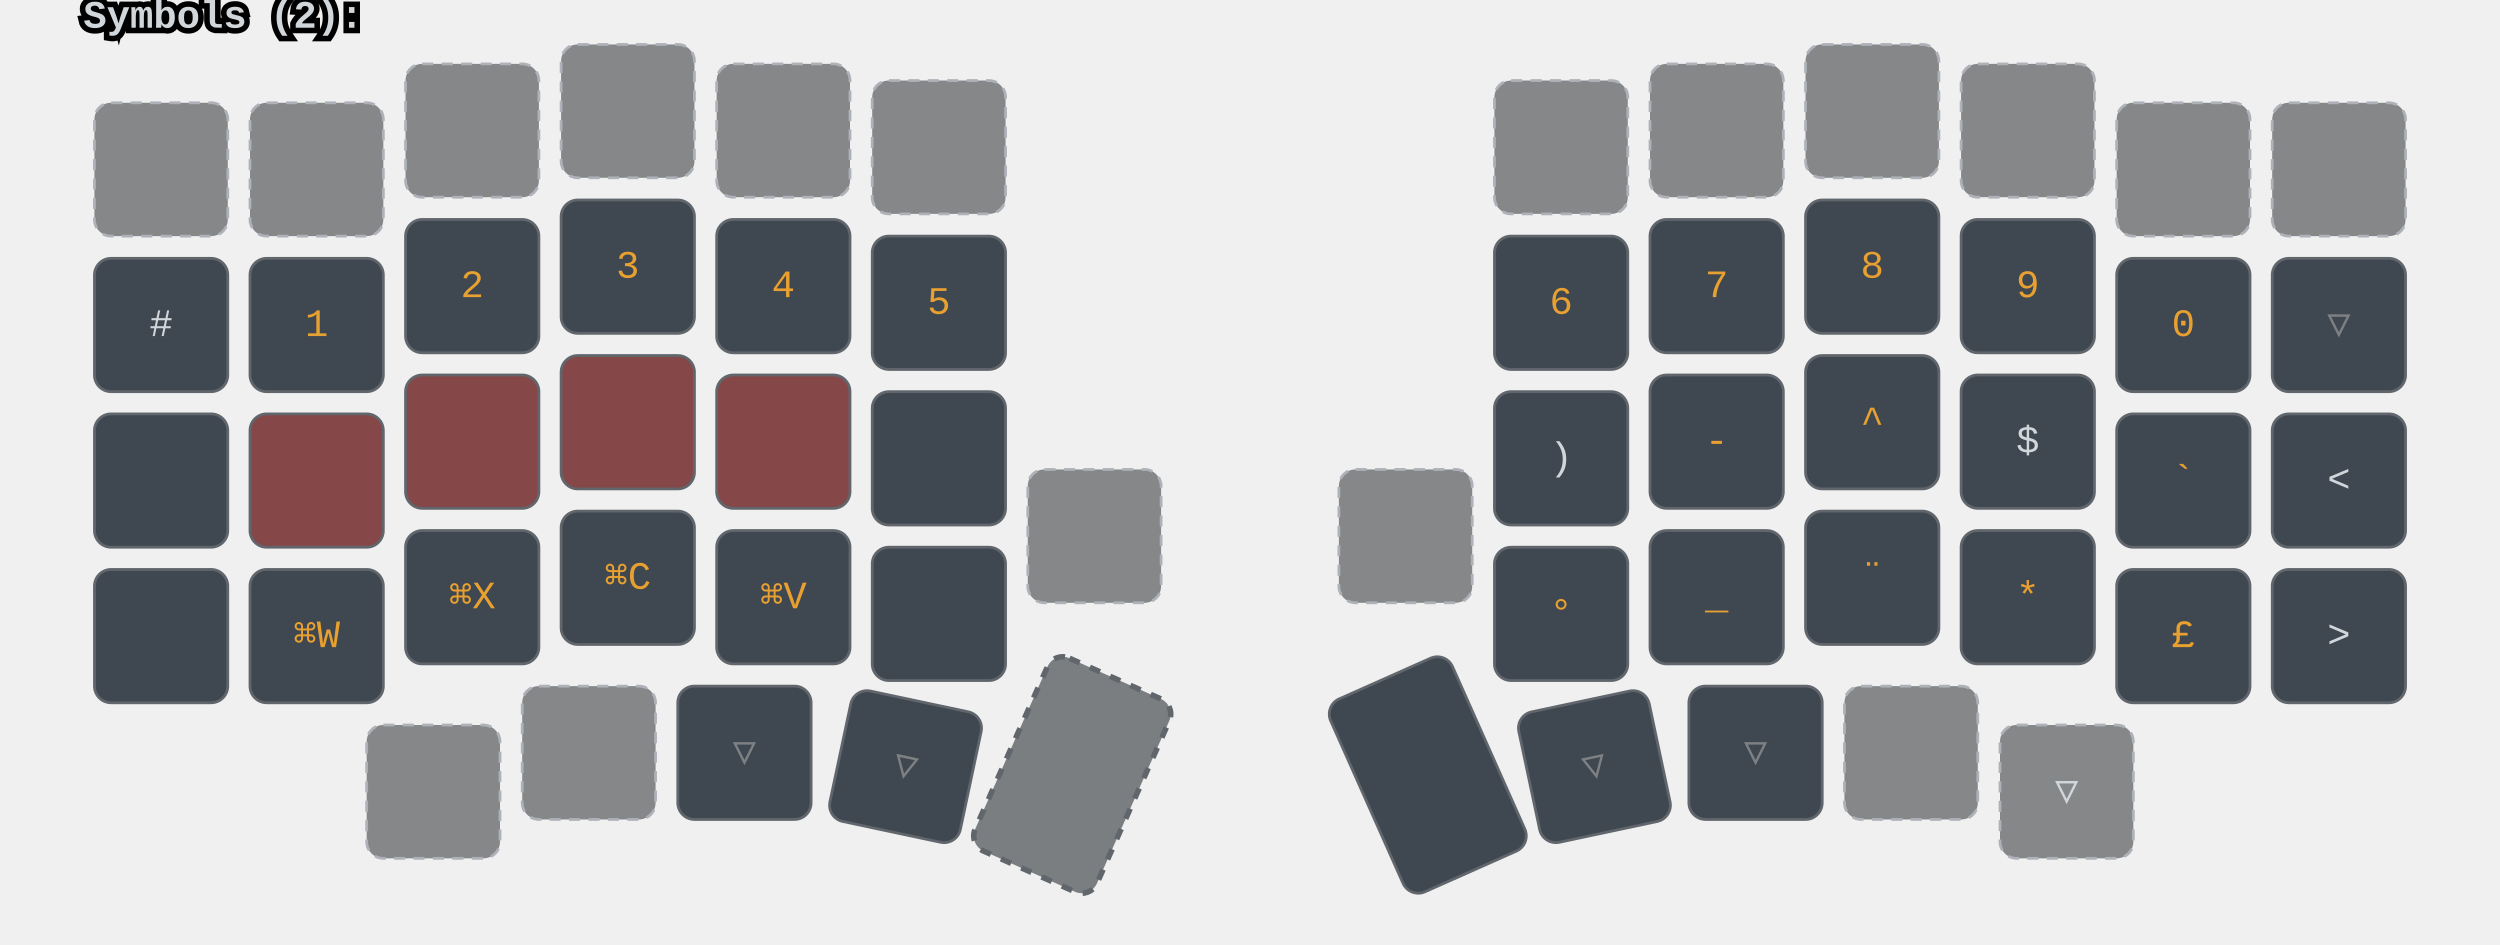
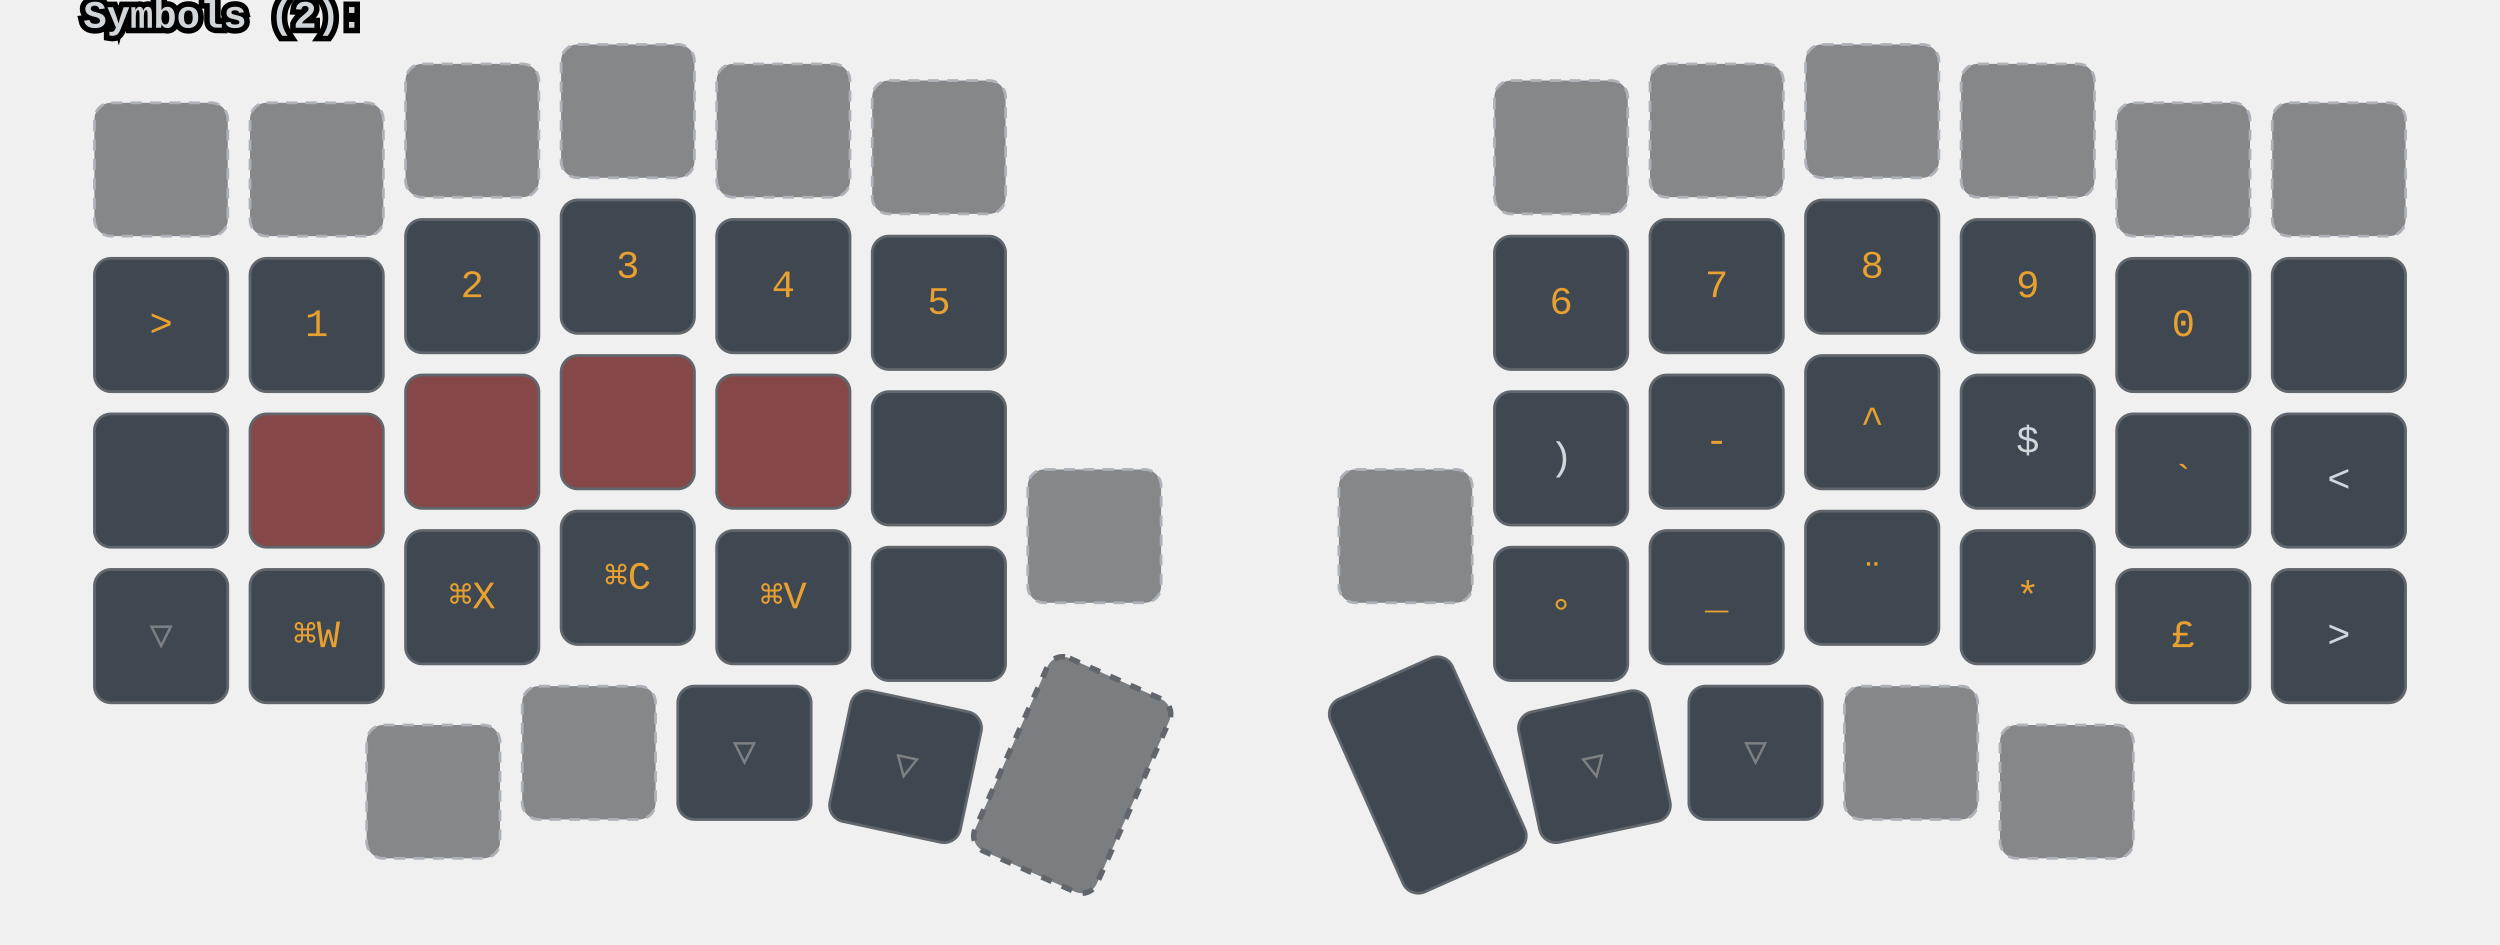
<svg xmlns="http://www.w3.org/2000/svg" xmlns:xlink="http://www.w3.org/1999/xlink" width="900" height="340" viewBox="0 0 900 340" class="keymap">
  <defs>/* start glyphs */
<svg id="mdi:apple-keyboard-command">
      <svg id="mdi-apple-keyboard-command" viewBox="0 0 24 24">
        <path d="M6,2A4,4 0 0,1 10,6V8H14V6A4,4 0 0,1 18,2A4,4 0 0,1 22,6A4,4 0 0,1 18,10H16V14H18A4,4 0 0,1 22,18A4,4 0 0,1 18,22A4,4 0 0,1 14,18V16H10V18A4,4 0 0,1 6,22A4,4 0 0,1 2,18A4,4 0 0,1 6,14H8V10H6A4,4 0 0,1 2,6A4,4 0 0,1 6,2M16,18A2,2 0 0,0 18,20A2,2 0 0,0 20,18A2,2 0 0,0 18,16H16V18M14,10H10V14H14V10M6,16A2,2 0 0,0 4,18A2,2 0 0,0 6,20A2,2 0 0,0 8,18V16H6M8,6A2,2 0 0,0 6,4A2,2 0 0,0 4,6A2,2 0 0,0 6,8H8V6M18,8A2,2 0 0,0 20,6A2,2 0 0,0 18,4A2,2 0 0,0 16,6V8H18Z" />
      </svg>
    </svg>
    <svg id="mdi:apple-keyboard-control">
      <svg id="mdi-apple-keyboard-control" viewBox="0 0 24 24">
        <path d="M19.78,11.78L18.36,13.19L12,6.83L5.64,13.19L4.22,11.78L12,4L19.78,11.78Z" />
      </svg>
    </svg>
    <svg id="mdi:apple-keyboard-option">
      <svg id="mdi-apple-keyboard-option" viewBox="0 0 24 24">
        <path d="M3,4H9.11L16.15,18H21V20H14.88L7.84,6H3V4M14,4H21V6H14V4Z" />
      </svg>
    </svg>
    <svg id="mdi:apple-keyboard-shift">
      <svg id="mdi-apple-keyboard-shift" viewBox="0 0 24 24">
        <path d="M15,18V12H17.17L12,6.83L6.83,12H9V18H15M12,4L22,14H17V20H7V14H2L12,4Z" />
      </svg>
    </svg>
    <svg id="mdi:backspace">
      <svg id="mdi-backspace" viewBox="0 0 24 24">
        <path d="M22,3H7C6.31,3 5.77,3.35 5.41,3.88L0,12L5.41,20.11C5.77,20.64 6.31,21 7,21H22A2,2 0 0,0 24,19V5A2,2 0 0,0 22,3M19,15.59L17.59,17L14,13.41L10.41,17L9,15.59L12.59,12L9,8.41L10.41,7L14,10.59L17.59,7L19,8.41L15.41,12" />
      </svg>
    </svg>
    <svg id="mdi:backspace-reverse">
      <svg id="mdi-backspace-reverse" viewBox="0 0 24 24">
        <path d="M2,21H17C17.7,21 18.2,20.6 18.6,20.1L24,12L18.6,3.9C18.2,3.4 17.7,3 17,3H2A2,2 0 0,0 0,5V19A2,2 0 0,0 2,21M5,8.4L6.4,7L10,10.6L13.6,7L15,8.4L11.4,12L15,15.6L13.6,17L10,13.4L6.4,17L5,15.6L8.6,12" />
      </svg>
    </svg>
    <svg id="mdi:bluetooth-connect">
      <svg id="mdi-bluetooth-connect" viewBox="0 0 24 24">
        <path d="M19,10L17,12L19,14L21,12M14.88,16.29L13,18.17V14.41M13,5.83L14.88,7.71L13,9.58M17.71,7.71L12,2H11V9.58L6.41,5L5,6.41L10.59,12L5,17.58L6.41,19L11,14.41V22H12L17.71,16.29L13.41,12M7,12L5,10L3,12L5,14L7,12Z" />
      </svg>
    </svg>
    <svg id="mdi:bluetooth-off">
      <svg id="mdi-bluetooth-off" viewBox="0 0 24 24">
        <path d="M13,5.83L14.88,7.71L13.28,9.31L14.69,10.72L17.71,7.7L12,2H11V7.03L13,9.03M5.41,4L4,5.41L10.59,12L5,17.59L6.41,19L11,14.41V22H12L16.29,17.71L18.59,20L20,18.59M13,18.17V14.41L14.88,16.29" />
      </svg>
    </svg>
    <svg id="mdi:code-block-tags">
      <svg id="mdi-code-block-tags" viewBox="0 0 24 24">
        <path d="M5.59 3.41L7 4.82L3.82 8L7 11.18L5.59 12.6L1 8L5.59 3.41M11.41 3.41L16 8L11.41 12.6L10 11.18L13.18 8L10 4.82L11.41 3.41M22 6V18C22 19.11 21.11 20 20 20H4C2.9 20 2 19.11 2 18V14H4V18H20V6H17.03V4H20C21.11 4 22 4.89 22 6Z" />
      </svg>
    </svg>
    <svg id="mdi:format-vertical-align-bottom">
      <svg id="mdi-format-vertical-align-bottom" viewBox="0 0 24 24">
        <path d="M16,13H13V3H11V13H8L12,17L16,13M4,19V21H20V19H4Z" />
      </svg>
    </svg>
    <svg id="mdi:format-vertical-align-top">
      <svg id="mdi-format-vertical-align-top" viewBox="0 0 24 24">
        <path d="M8,11H11V21H13V11H16L12,7L8,11M4,3V5H20V3H4Z" />
      </svg>
    </svg>
    <svg id="mdi:keyboard-return">
      <svg id="mdi-keyboard-return" viewBox="0 0 24 24">
        <path d="M19,7V11H5.83L9.41,7.41L8,6L2,12L8,18L9.41,16.58L5.83,13H21V7H19Z" />
      </svg>
    </svg>
    <svg id="mdi:keyboard-space">
      <svg id="mdi-keyboard-space" viewBox="0 0 24 24">
        <path d="M3 15H5V19H19V15H21V19C21 20.1 20.1 21 19 21H5C3.9 21 3 20.1 3 19V15Z" />
      </svg>
    </svg>
    <svg id="mdi:keyboard-tab">
      <svg id="mdi-keyboard-tab" viewBox="0 0 24 24">
        <path d="M20,18H22V6H20M11.59,7.41L15.17,11H1V13H15.17L11.59,16.58L13,18L19,12L13,6L11.59,7.41Z" />
      </svg>
    </svg>
    <svg id="mdi:numeric-1-box-multiple-outline">
      <svg id="mdi-numeric-1-box-multiple-outline" viewBox="0 0 24 24">
        <path d="M21,17H7V3H21M21,1H7A2,2 0 0,0 5,3V17A2,2 0 0,0 7,19H21A2,2 0 0,0 23,17V3A2,2 0 0,0 21,1M14,15H16V5H12V7H14M3,5H1V21A2,2 0 0,0 3,23H19V21H3V5Z" />
      </svg>
    </svg>
    <svg id="mdi:numeric-2-box-multiple-outline">
      <svg id="mdi-numeric-2-box-multiple-outline" viewBox="0 0 24 24">
        <path d="M17,13H13V11H15A2,2 0 0,0 17,9V7C17,5.89 16.1,5 15,5H11V7H15V9H13A2,2 0 0,0 11,11V15H17M21,17H7V3H21M21,1H7A2,2 0 0,0 5,3V17A2,2 0 0,0 7,19H21A2,2 0 0,0 23,17V3A2,2 0 0,0 21,1M3,5H1V21A2,2 0 0,0 3,23H19V21H3V5Z" />
      </svg>
    </svg>
    <svg id="mdi:numeric-3-box-multiple-outline">
      <svg id="mdi-numeric-3-box-multiple-outline" viewBox="0 0 24 24">
        <path d="M17,13V11.5A1.5,1.5 0 0,0 15.5,10A1.5,1.5 0 0,0 17,8.5V7C17,5.89 16.1,5 15,5H11V7H15V9H13V11H15V13H11V15H15A2,2 0 0,0 17,13M3,5H1V21A2,2 0 0,0 3,23H19V21H3M21,17H7V3H21M21,1H7A2,2 0 0,0 5,3V17A2,2 0 0,0 7,19H21A2,2 0 0,0 23,17V3A2,2 0 0,0 21,1Z" />
      </svg>
    </svg>
    <svg id="mdi:numeric-5-box-multiple-outline">
      <svg id="mdi-numeric-5-box-multiple-outline" viewBox="0 0 24 24">
        <path d="M17,13V11C17,9.89 16.1,9 15,9H13V7H17V5H11V11H15V13H11V15H15A2,2 0 0,0 17,13M3,5H1V21A2,2 0 0,0 3,23H19V21H3M21,17H7V3H21M21,1H7A2,2 0 0,0 5,3V17A2,2 0 0,0 7,19H21A2,2 0 0,0 23,17V3A2,2 0 0,0 21,1Z" />
      </svg>
    </svg>
    <svg id="mdi:palette-outline">
      <svg id="mdi-palette-outline" viewBox="0 0 24 24">
        <path d="M12,22A10,10 0 0,1 2,12A10,10 0 0,1 12,2C17.5,2 22,6 22,11A6,6 0 0,1 16,17H14.2C13.9,17 13.7,17.2 13.7,17.5C13.7,17.6 13.8,17.7 13.8,17.8C14.2,18.3 14.4,18.9 14.4,19.5C14.5,20.9 13.4,22 12,22M12,4A8,8 0 0,0 4,12A8,8 0 0,0 12,20C12.3,20 12.5,19.8 12.5,19.5C12.5,19.3 12.4,19.2 12.4,19.1C12,18.6 11.8,18.1 11.8,17.5C11.8,16.1 12.9,15 14.3,15H16A4,4 0 0,0 20,11C20,7.1 16.4,4 12,4M6.5,10C7.3,10 8,10.7 8,11.5C8,12.3 7.3,13 6.5,13C5.7,13 5,12.3 5,11.5C5,10.7 5.7,10 6.5,10M9.5,6C10.3,6 11,6.7 11,7.5C11,8.3 10.3,9 9.5,9C8.7,9 8,8.3 8,7.5C8,6.7 8.7,6 9.5,6M14.5,6C15.3,6 16,6.7 16,7.5C16,8.3 15.3,9 14.5,9C13.7,9 13,8.3 13,7.5C13,6.7 13.7,6 14.5,6M17.5,10C18.3,10 19,10.7 19,11.5C19,12.3 18.3,13 17.5,13C16.7,13 16,12.3 16,11.5C16,10.7 16.7,10 17.5,10Z" />
      </svg>
    </svg>
    <svg id="mdi:play-pause">
      <svg id="mdi-play-pause" viewBox="0 0 24 24">
        <path d="M3,5V19L11,12M13,19H16V5H13M18,5V19H21V5" />
      </svg>
    </svg>
    <svg id="mdi:skip-backward">
      <svg id="mdi-skip-backward" viewBox="0 0 24 24">
        <path d="M20,5V19L13,12M6,5V19H4V5M13,5V19L6,12" />
-       </svg>
-     </svg>
-     <svg id="mdi:skip-forward">
-       <svg id="mdi-skip-forward" viewBox="0 0 24 24">
-         <path d="M4,5V19L11,12M18,5V19H20V5M11,5V19L18,12" />
      </svg>
    </svg>
    <svg id="mdi:stop">
      <svg id="mdi-stop" viewBox="0 0 24 24">
        <path d="M18,18H6V6H18V18Z" />
      </svg>
    </svg>
    <svg id="mdi:usb">
      <svg id="mdi-usb" viewBox="0 0 24 24">
        <path d="M15,7V11H16V13H13V5H15L12,1L9,5H11V13H8V10.93C8.7,10.56 9.2,9.85 9.2,9C9.2,7.78 8.21,6.8 7,6.8C5.78,6.8 4.8,7.78 4.8,9C4.8,9.85 5.3,10.56 6,10.93V13A2,2 0 0,0 8,15H11V18.05C10.29,18.41 9.8,19.15 9.8,20A2.2,2.2 0 0,0 12,22.2A2.2,2.2 0 0,0 14.2,20C14.2,19.15 13.71,18.41 13,18.05V15H16A2,2 0 0,0 18,13V11H19V7H15Z" />
      </svg>
    </svg>
    <svg id="mdi:volume-minus">
      <svg id="mdi-volume-minus" viewBox="0 0 24 24">
        <path d="M3,9H7L12,4V20L7,15H3V9M14,11H22V13H14V11Z" />
      </svg>
    </svg>
    <svg id="mdi:volume-off">
      <svg id="mdi-volume-off" viewBox="0 0 24 24">
        <path d="M12,4L9.91,6.09L12,8.18M4.27,3L3,4.27L7.73,9H3V15H7L12,20V13.27L16.25,17.53C15.58,18.04 14.83,18.46 14,18.7V20.77C15.38,20.45 16.63,19.82 17.68,18.96L19.73,21L21,19.73L12,10.73M19,12C19,12.94 18.8,13.82 18.46,14.64L19.97,16.15C20.62,14.91 21,13.5 21,12C21,7.72 18,4.14 14,3.23V5.29C16.89,6.15 19,8.83 19,12M16.5,12C16.5,10.23 15.5,8.71 14,7.97V10.18L16.45,12.63C16.5,12.43 16.5,12.21 16.5,12Z" />
      </svg>
    </svg>
    <svg id="mdi:volume-plus">
      <svg id="mdi-volume-plus" viewBox="0 0 24 24">
        <path d="M3,9H7L12,4V20L7,15H3V9M14,11H17V8H19V11H22V13H19V16H17V13H14V11Z" />
      </svg>
    </svg>
  </defs>/* end glyphs */
<style>/* inherit to force styles through use tags */
svg path {
    fill: inherit;
}

/* font and background color specifications */
svg.keymap {
    font-family: SFMono-Regular,Consolas,Liberation Mono,Menlo,monospace;
    font-size: 14px;
    font-kerning: normal;
    text-rendering: optimizeLegibility;
    fill: #24292e;
}

/* default key styling */
rect.key {
    fill: #f6f8fa;
}

rect.key, rect.combo {
    stroke: #c9cccf;
    stroke-width: 1;
}

/* default key side styling, only used is draw_key_sides is set */
rect.side {
    filter: brightness(90%);
}

/* color accent for combo boxes */
rect.combo, rect.combo-separate {
    fill: #cdf;
}

/* color accent for held keys */
rect.held, rect.combo.held {
    fill: #fdd;
}

/* color accent for ghost (optional) keys */
rect.ghost, rect.combo.ghost {
    stroke-dasharray: 4, 4;
    stroke-width: 2;
}

text {
    text-anchor: middle;
    dominant-baseline: middle;
}

/* styling for layer labels */
text.label {
    font-weight: bold;
    text-anchor: start;
    stroke: white;
    stroke-width: 4;
    paint-order: stroke;
}

/* styling for optional footer */
text.footer {
    text-anchor: end;
    dominant-baseline: auto;
    stroke: white;
    stroke-width: 4;
    paint-order: stroke;
}

/* styling for combo tap, and key non-tap label text */
text.combo, text.hold, text.shifted, text.left, text.right, text.tl, text.tr, text.bl, text.br {
    font-size: 11px;
}

text.hold, text.bl, text.br {
    text-anchor: middle;
    dominant-baseline: auto;
}

text.shifted, text.tl, text.tr {
    text-anchor: middle;
    dominant-baseline: hanging;
}

text.left, text.tl, text.bl {
    text-anchor: start;
}

text.right, text.tr, text.br {
    text-anchor: end;
}

text.layer-activator {
    text-decoration: underline;
}

/* styling for hold/shifted label text in combo box */
text.combo.hold, text.combo.shifted, text.combo.left, text.combo.right {
    font-size: 8px;
}

/* lighter symbol for transparent keys */
text.trans {
    fill: #7b7e81;
}

/* styling for combo dendrons */
path.combo {
    stroke-width: 1;
    stroke: gray;
    fill: none;
}

/* Start Tabler Icons Cleanup */
/* cannot use height/width with glyphs */
.icon-tabler &gt; path {
    fill: inherit;
    stroke: inherit;
    stroke-width: 2;
}
/* hide tabler's default box */
.icon-tabler &gt; path[stroke="none"][fill="none"] {
    visibility: hidden;
}
/* End Tabler Icons Cleanup */

svg.keymap { fill: #d1d6db; }
rect.key { fill: #3f4750; }
rect.key, rect.combo { stroke: #60666c; }
rect.combo, rect.combo-separate { fill: #1f3d7a; }
rect.held, rect.combo.held { fill: #854747; }
text.label, text.footer { stroke: black; }
text.trans { fill: #7e8184; }
path.combo { stroke: #7f7f7f; }

rect.ghost { fill: #7b7e81; }
/* Positions Sofle sans switch (Corne 42) */
rect.key.noswitch {
  fill: #1a1d22;
  stroke: #6b7280;
  stroke-dasharray: 4 3;
  opacity: 0.5;
}
/* Légendes remappées affichage ≠ firmware (type fr), comme Corne keymap.html */
text.fr.tap,
text.fr.shifted,
text.fr.hold {
  fill: #e8a030;
}
</style>
  <g transform="translate(30, 0)" class="layer-Symbols">
    <text x="0" y="6" class="label" id="Symbols">Symbols (2):</text>
    <g transform="translate(0, 12)">
      <g transform="translate(28, 49)" class="key noswitch keypos-0">
        <rect rx="6" ry="6" x="-24" y="-24" width="48" height="48" class="key noswitch" />
      </g>
      <g transform="translate(84, 49)" class="key noswitch keypos-1">
        <rect rx="6" ry="6" x="-24" y="-24" width="48" height="48" class="key noswitch" />
      </g>
      <g transform="translate(140, 35)" class="key noswitch keypos-2">
        <rect rx="6" ry="6" x="-24" y="-24" width="48" height="48" class="key noswitch" />
      </g>
      <g transform="translate(196, 28)" class="key noswitch keypos-3">
        <rect rx="6" ry="6" x="-24" y="-24" width="48" height="48" class="key noswitch" />
      </g>
      <g transform="translate(252, 35)" class="key noswitch keypos-4">
        <rect rx="6" ry="6" x="-24" y="-24" width="48" height="48" class="key noswitch" />
      </g>
      <g transform="translate(308, 41)" class="key noswitch keypos-5">
        <rect rx="6" ry="6" x="-24" y="-24" width="48" height="48" class="key noswitch" />
      </g>
      <g transform="translate(532, 41)" class="key noswitch keypos-6">
        <rect rx="6" ry="6" x="-24" y="-24" width="48" height="48" class="key noswitch" />
      </g>
      <g transform="translate(588, 35)" class="key noswitch keypos-7">
        <rect rx="6" ry="6" x="-24" y="-24" width="48" height="48" class="key noswitch" />
      </g>
      <g transform="translate(644, 28)" class="key noswitch keypos-8">
        <rect rx="6" ry="6" x="-24" y="-24" width="48" height="48" class="key noswitch" />
      </g>
      <g transform="translate(700, 35)" class="key noswitch keypos-9">
        <rect rx="6" ry="6" x="-24" y="-24" width="48" height="48" class="key noswitch" />
      </g>
      <g transform="translate(756, 49)" class="key noswitch keypos-10">
        <rect rx="6" ry="6" x="-24" y="-24" width="48" height="48" class="key noswitch" />
      </g>
      <g transform="translate(812, 49)" class="key noswitch keypos-11">
        <rect rx="6" ry="6" x="-24" y="-24" width="48" height="48" class="key noswitch" />
      </g>
-       <g transform="translate(28, 105)" class="key keypos-12">
-         <rect rx="6" ry="6" x="-24" y="-24" width="48" height="48" class="key" />
-         <text x="0" y="0" class="key tap">#</text>
+       <g transform="translate(28, 105)" class="key fr keypos-12">
+         <rect rx="6" ry="6" x="-24" y="-24" width="48" height="48" class="key fr" />
+         <text x="0" y="0" class="key fr tap">&gt;</text>
      </g>
      <g transform="translate(84, 105)" class="key fr keypos-13">
        <rect rx="6" ry="6" x="-24" y="-24" width="48" height="48" class="key fr" />
        <text x="0" y="0" class="key fr tap">1</text>
      </g>
      <g transform="translate(140, 91)" class="key fr keypos-14">
        <rect rx="6" ry="6" x="-24" y="-24" width="48" height="48" class="key fr" />
        <text x="0" y="0" class="key fr tap">2</text>
      </g>
      <g transform="translate(196, 84)" class="key fr keypos-15">
        <rect rx="6" ry="6" x="-24" y="-24" width="48" height="48" class="key fr" />
        <text x="0" y="0" class="key fr tap">3</text>
      </g>
      <g transform="translate(252, 91)" class="key fr keypos-16">
        <rect rx="6" ry="6" x="-24" y="-24" width="48" height="48" class="key fr" />
        <text x="0" y="0" class="key fr tap">4</text>
      </g>
      <g transform="translate(308, 97)" class="key fr keypos-17">
        <rect rx="6" ry="6" x="-24" y="-24" width="48" height="48" class="key fr" />
        <text x="0" y="0" class="key fr tap">5</text>
      </g>
      <g transform="translate(532, 97)" class="key fr keypos-18">
        <rect rx="6" ry="6" x="-24" y="-24" width="48" height="48" class="key fr" />
        <text x="0" y="0" class="key fr tap">6</text>
      </g>
      <g transform="translate(588, 91)" class="key fr keypos-19">
        <rect rx="6" ry="6" x="-24" y="-24" width="48" height="48" class="key fr" />
        <text x="0" y="0" class="key fr tap">7</text>
      </g>
      <g transform="translate(644, 84)" class="key fr keypos-20">
        <rect rx="6" ry="6" x="-24" y="-24" width="48" height="48" class="key fr" />
        <text x="0" y="0" class="key fr tap">8</text>
      </g>
      <g transform="translate(700, 91)" class="key fr keypos-21">
        <rect rx="6" ry="6" x="-24" y="-24" width="48" height="48" class="key fr" />
        <text x="0" y="0" class="key fr tap">9</text>
      </g>
      <g transform="translate(756, 105)" class="key fr keypos-22">
        <rect rx="6" ry="6" x="-24" y="-24" width="48" height="48" class="key fr" />
        <text x="0" y="0" class="key fr tap">0</text>
      </g>
-       <g transform="translate(812, 105)" class="key trans keypos-23">
-         <rect rx="6" ry="6" x="-24" y="-24" width="48" height="48" class="key trans" />
-         <text x="0" y="0" class="key trans tap">▽</text>
+       <g transform="translate(812, 105)" class="key keypos-23">
+         <rect rx="6" ry="6" x="-24" y="-24" width="48" height="48" class="key" />
+         <use href="#mdi:backspace-reverse" xlink:href="#mdi:backspace-reverse" x="-7" y="-7" height="14" width="14.0" class="key tap glyph mdi:backspace-reverse" />
      </g>
      <g transform="translate(28, 161)" class="key keypos-24">
        <rect rx="6" ry="6" x="-24" y="-24" width="48" height="48" class="key" />
        <use href="#mdi:keyboard-tab" xlink:href="#mdi:keyboard-tab" x="-7" y="-7" height="14" width="14.0" class="key tap glyph mdi:keyboard-tab" />
      </g>
      <g transform="translate(84, 161)" class="key held keypos-25">
        <rect rx="6" ry="6" x="-24" y="-24" width="48" height="48" class="key held" />
        <use href="#mdi:apple-keyboard-control" xlink:href="#mdi:apple-keyboard-control" x="-7" y="-7" height="14" width="14.0" class="key held tap glyph mdi:apple-keyboard-control" />
      </g>
      <g transform="translate(140, 147)" class="key held keypos-26">
        <rect rx="6" ry="6" x="-24" y="-24" width="48" height="48" class="key held" />
        <use href="#mdi:apple-keyboard-option" xlink:href="#mdi:apple-keyboard-option" x="-7" y="-7" height="14" width="14.0" class="key held tap glyph mdi:apple-keyboard-option" />
      </g>
      <g transform="translate(196, 140)" class="key held keypos-27">
        <rect rx="6" ry="6" x="-24" y="-24" width="48" height="48" class="key held" />
        <use href="#mdi:apple-keyboard-command" xlink:href="#mdi:apple-keyboard-command" x="-7" y="-7" height="14" width="14.0" class="key held tap glyph mdi:apple-keyboard-command" />
      </g>
      <g transform="translate(252, 147)" class="key held keypos-28">
        <rect rx="6" ry="6" x="-24" y="-24" width="48" height="48" class="key held" />
        <use href="#mdi:apple-keyboard-shift" xlink:href="#mdi:apple-keyboard-shift" x="-7" y="-7" height="14" width="14.0" class="key held tap glyph mdi:apple-keyboard-shift" />
      </g>
      <g transform="translate(308, 153)" class="key keypos-29">
        <rect rx="6" ry="6" x="-24" y="-24" width="48" height="48" class="key" />
      </g>
      <g transform="translate(532, 153)" class="key keypos-30">
        <rect rx="6" ry="6" x="-24" y="-24" width="48" height="48" class="key" />
        <text x="0" y="0" class="key tap">)</text>
      </g>
      <g transform="translate(588, 147)" class="key fr keypos-31">
        <rect rx="6" ry="6" x="-24" y="-24" width="48" height="48" class="key fr" />
        <text x="0" y="0" class="key fr tap">-</text>
      </g>
      <g transform="translate(644, 140)" class="key fr keypos-32">
        <rect rx="6" ry="6" x="-24" y="-24" width="48" height="48" class="key fr" />
        <text x="0" y="0" class="key fr tap">^</text>
      </g>
      <g transform="translate(700, 147)" class="key keypos-33">
        <rect rx="6" ry="6" x="-24" y="-24" width="48" height="48" class="key" />
        <text x="0" y="0" class="key tap">$</text>
      </g>
      <g transform="translate(756, 161)" class="key fr keypos-34">
        <rect rx="6" ry="6" x="-24" y="-24" width="48" height="48" class="key fr" />
        <text x="0" y="0" class="key fr tap">`</text>
      </g>
      <g transform="translate(812, 161)" class="key keypos-35">
        <rect rx="6" ry="6" x="-24" y="-24" width="48" height="48" class="key" />
        <text x="0" y="0" class="key tap">&lt;</text>
      </g>
-       <g transform="translate(28, 217)" class="key keypos-36">
-         <rect rx="6" ry="6" x="-24" y="-24" width="48" height="48" class="key" />
+       <g transform="translate(28, 217)" class="key trans keypos-36">
+         <rect rx="6" ry="6" x="-24" y="-24" width="48" height="48" class="key trans" />
+         <text x="0" y="0" class="key trans tap">▽</text>
      </g>
      <g transform="translate(84, 217)" class="key fr keypos-37">
        <rect rx="6" ry="6" x="-24" y="-24" width="48" height="48" class="key fr" />
        <text x="0" y="0" class="key fr tap">⌘W</text>
      </g>
      <g transform="translate(140, 203)" class="key fr keypos-38">
        <rect rx="6" ry="6" x="-24" y="-24" width="48" height="48" class="key fr" />
        <text x="0" y="0" class="key fr tap">⌘X</text>
      </g>
      <g transform="translate(196, 196)" class="key fr keypos-39">
        <rect rx="6" ry="6" x="-24" y="-24" width="48" height="48" class="key fr" />
        <text x="0" y="0" class="key fr tap">⌘C</text>
      </g>
      <g transform="translate(252, 203)" class="key fr keypos-40">
        <rect rx="6" ry="6" x="-24" y="-24" width="48" height="48" class="key fr" />
        <text x="0" y="0" class="key fr tap">⌘V</text>
      </g>
      <g transform="translate(308, 209)" class="key keypos-41">
        <rect rx="6" ry="6" x="-24" y="-24" width="48" height="48" class="key" />
      </g>
      <g transform="translate(364, 181)" class="key noswitch keypos-42">
        <rect rx="6" ry="6" x="-24" y="-24" width="48" height="48" class="key noswitch" />
      </g>
      <g transform="translate(476, 181)" class="key noswitch keypos-43">
        <rect rx="6" ry="6" x="-24" y="-24" width="48" height="48" class="key noswitch" />
      </g>
      <g transform="translate(532, 209)" class="key fr keypos-44">
        <rect rx="6" ry="6" x="-24" y="-24" width="48" height="48" class="key fr" />
        <text x="0" y="0" class="key fr tap">°</text>
      </g>
      <g transform="translate(588, 203)" class="key fr keypos-45">
        <rect rx="6" ry="6" x="-24" y="-24" width="48" height="48" class="key fr" />
        <text x="0" y="0" class="key fr tap">_</text>
      </g>
      <g transform="translate(644, 196)" class="key fr keypos-46">
        <rect rx="6" ry="6" x="-24" y="-24" width="48" height="48" class="key fr" />
        <text x="0" y="0" class="key fr tap">¨</text>
      </g>
      <g transform="translate(700, 203)" class="key fr keypos-47">
        <rect rx="6" ry="6" x="-24" y="-24" width="48" height="48" class="key fr" />
        <text x="0" y="0" class="key fr tap">*</text>
      </g>
      <g transform="translate(756, 217)" class="key fr keypos-48">
        <rect rx="6" ry="6" x="-24" y="-24" width="48" height="48" class="key fr" />
        <text x="0" y="0" class="key fr tap">£</text>
      </g>
      <g transform="translate(812, 217)" class="key keypos-49">
        <rect rx="6" ry="6" x="-24" y="-24" width="48" height="48" class="key" />
        <text x="0" y="0" class="key tap">&gt;</text>
      </g>
      <g transform="translate(126, 273)" class="key noswitch keypos-50">
        <rect rx="6" ry="6" x="-24" y="-24" width="48" height="48" class="key noswitch" />
      </g>
      <g transform="translate(182, 259)" class="key noswitch keypos-51">
        <rect rx="6" ry="6" x="-24" y="-24" width="48" height="48" class="key noswitch" />
      </g>
      <g transform="translate(238, 259)" class="key trans keypos-52">
        <rect rx="6" ry="6" x="-24" y="-24" width="48" height="48" class="key trans" />
        <text x="0" y="0" class="key trans tap">▽</text>
      </g>
      <g transform="translate(296, 264) rotate(12.0)" class="key trans keypos-53">
        <rect rx="6" ry="6" x="-24" y="-24" width="48" height="48" class="key trans" />
        <text x="0" y="0" class="key trans tap">▽</text>
      </g>
      <g transform="translate(356, 267) rotate(24.0)" class="key ghost keypos-54">
        <rect rx="6" ry="6" x="-24" y="-38" width="48" height="76" class="key ghost" />
        <use href="#mdi:numeric-2-box-multiple-outline" xlink:href="#mdi:numeric-2-box-multiple-outline" x="-7" y="-7" height="14" width="14.0" class="key ghost tap glyph mdi:numeric-2-box-multiple-outline" />
      </g>
      <g transform="translate(484, 267) rotate(-24.0)" class="key keypos-55">
        <rect rx="6" ry="6" x="-24" y="-38" width="48" height="76" class="key" />
        <use href="#mdi:numeric-3-box-multiple-outline" xlink:href="#mdi:numeric-3-box-multiple-outline" x="-7" y="-7" height="14" width="14.0" class="key tap glyph mdi:numeric-3-box-multiple-outline" />
      </g>
      <g transform="translate(544, 264) rotate(-12.0)" class="key trans keypos-56">
        <rect rx="6" ry="6" x="-24" y="-24" width="48" height="48" class="key trans" />
        <text x="0" y="0" class="key trans tap">▽</text>
      </g>
      <g transform="translate(602, 259)" class="key trans keypos-57">
        <rect rx="6" ry="6" x="-24" y="-24" width="48" height="48" class="key trans" />
        <text x="0" y="0" class="key trans tap">▽</text>
      </g>
      <g transform="translate(658, 259)" class="key noswitch keypos-58">
        <rect rx="6" ry="6" x="-24" y="-24" width="48" height="48" class="key noswitch" />
      </g>
      <g transform="translate(714, 273)" class="key noswitch keypos-59">
        <rect rx="6" ry="6" x="-24" y="-24" width="48" height="48" class="key noswitch" />
-         <text x="0" y="0" class="key noswitch tap">▽</text>
      </g>
    </g>
  </g>
</svg>
